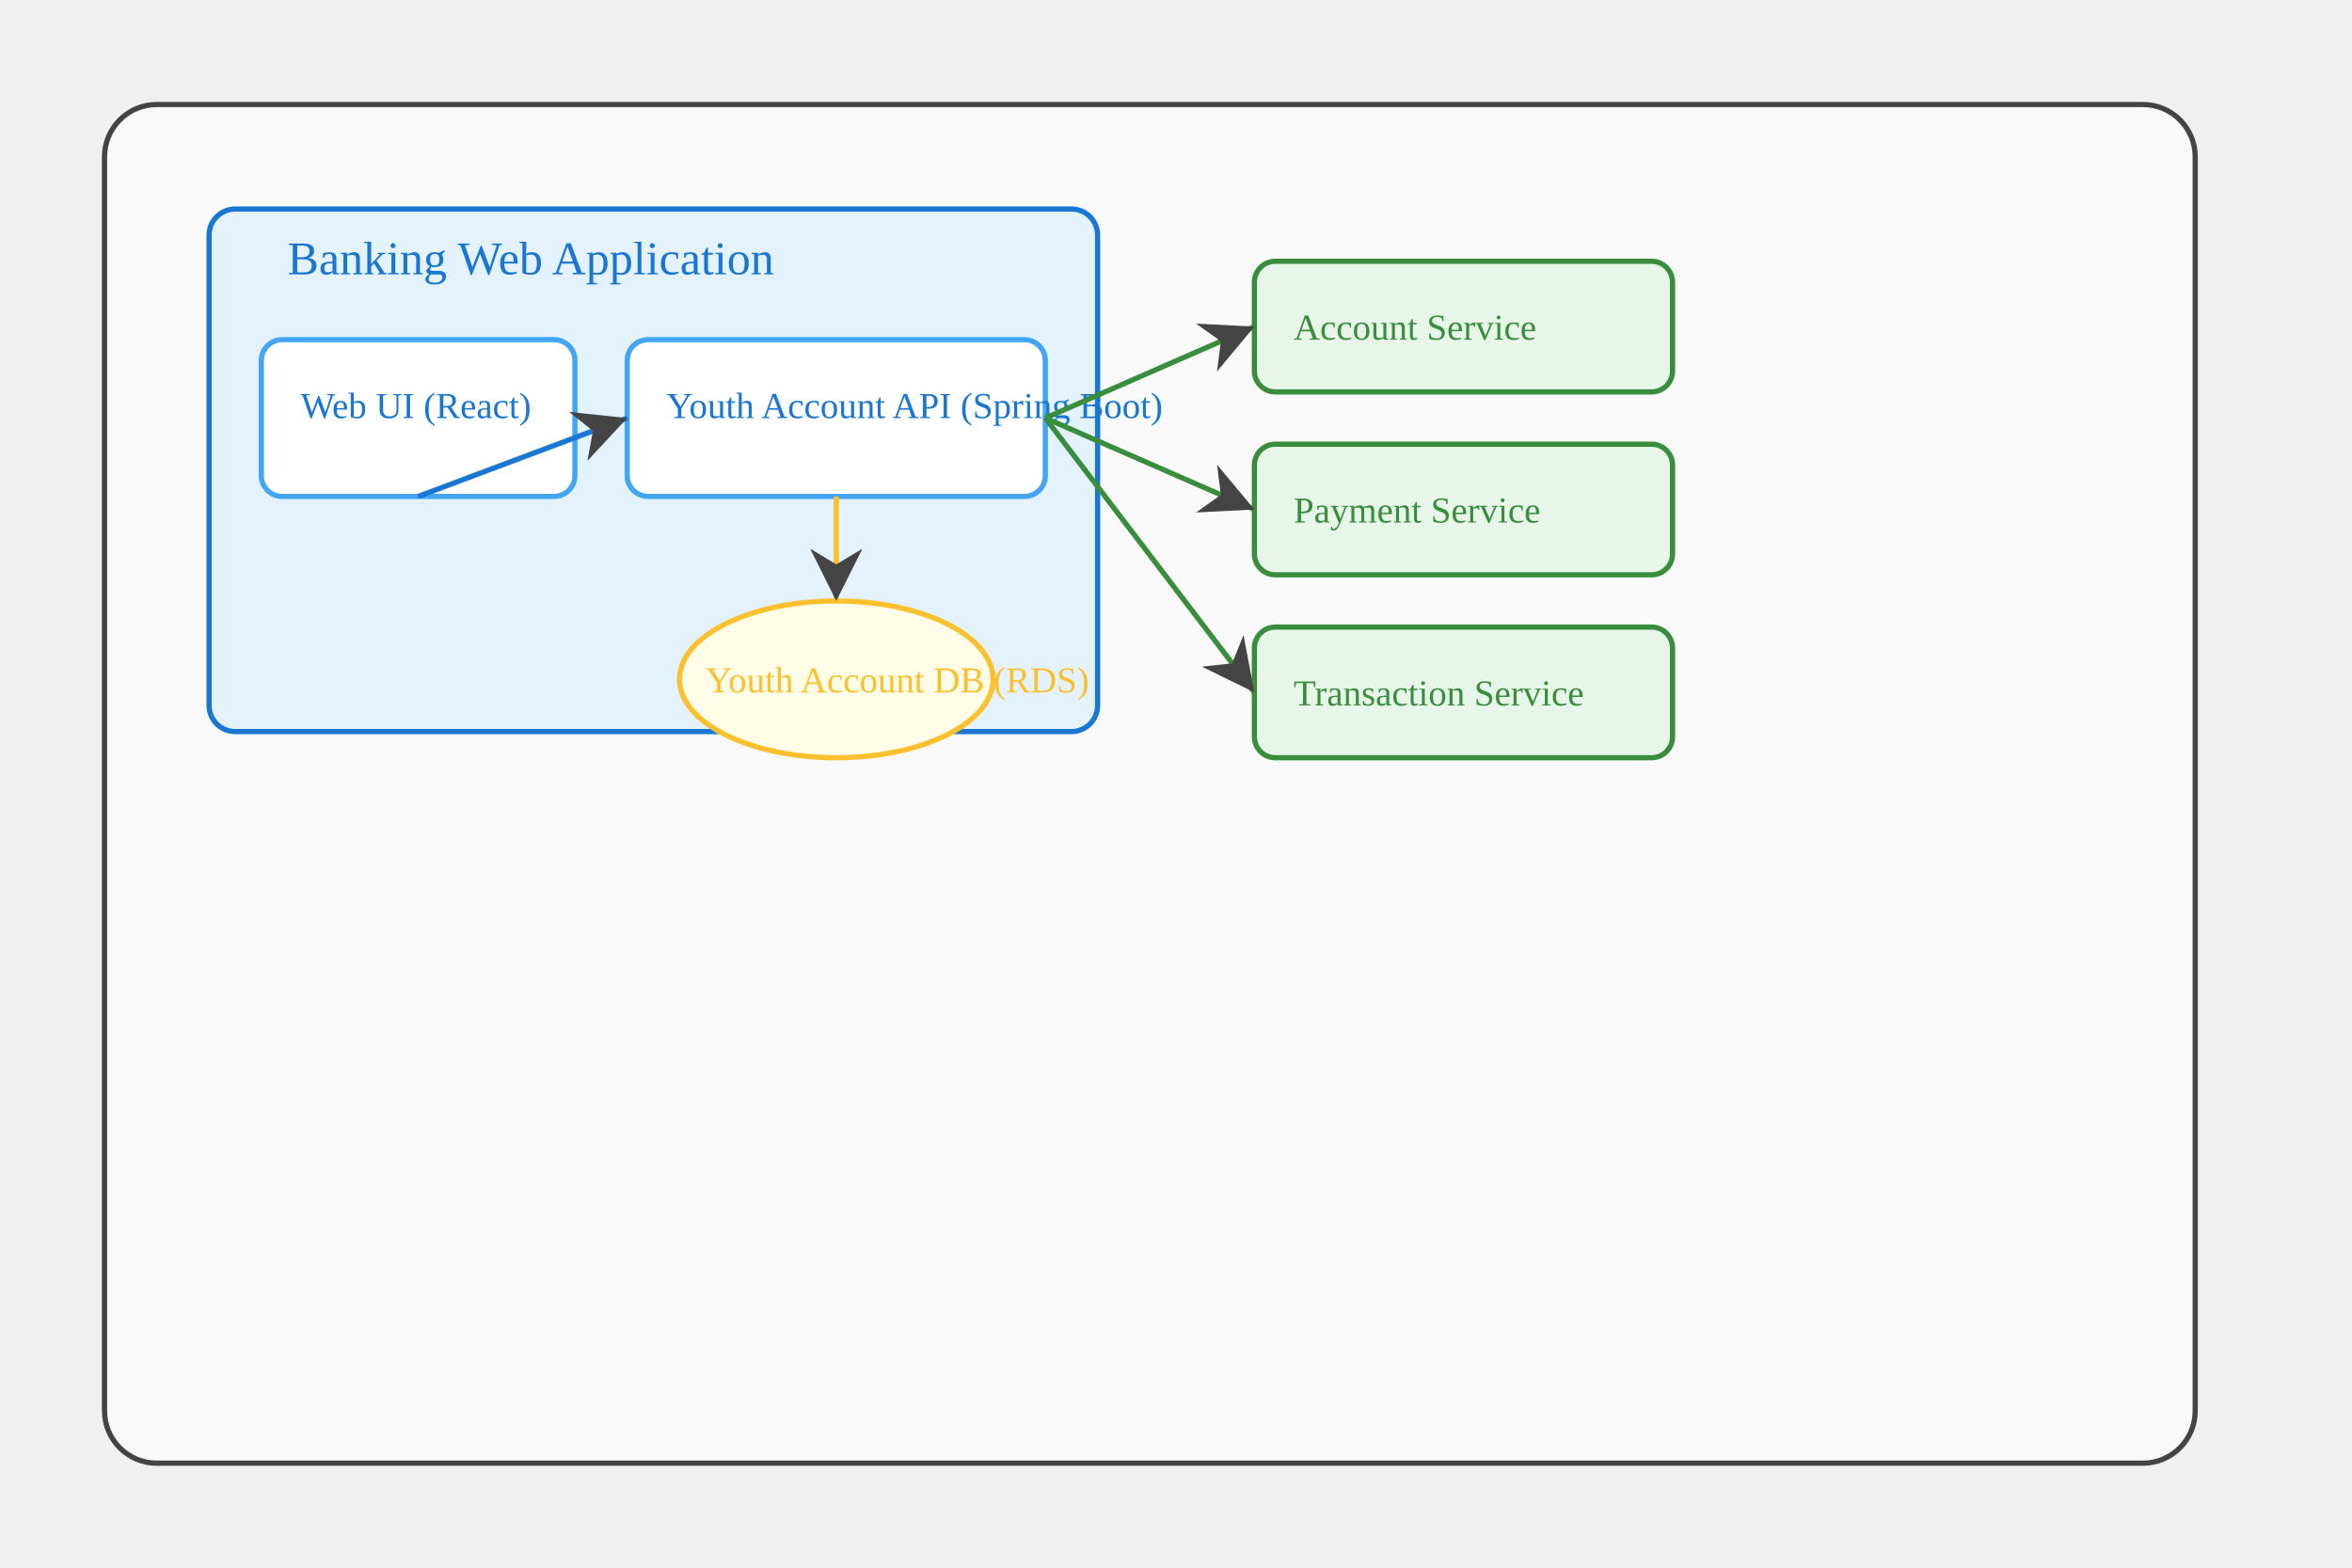
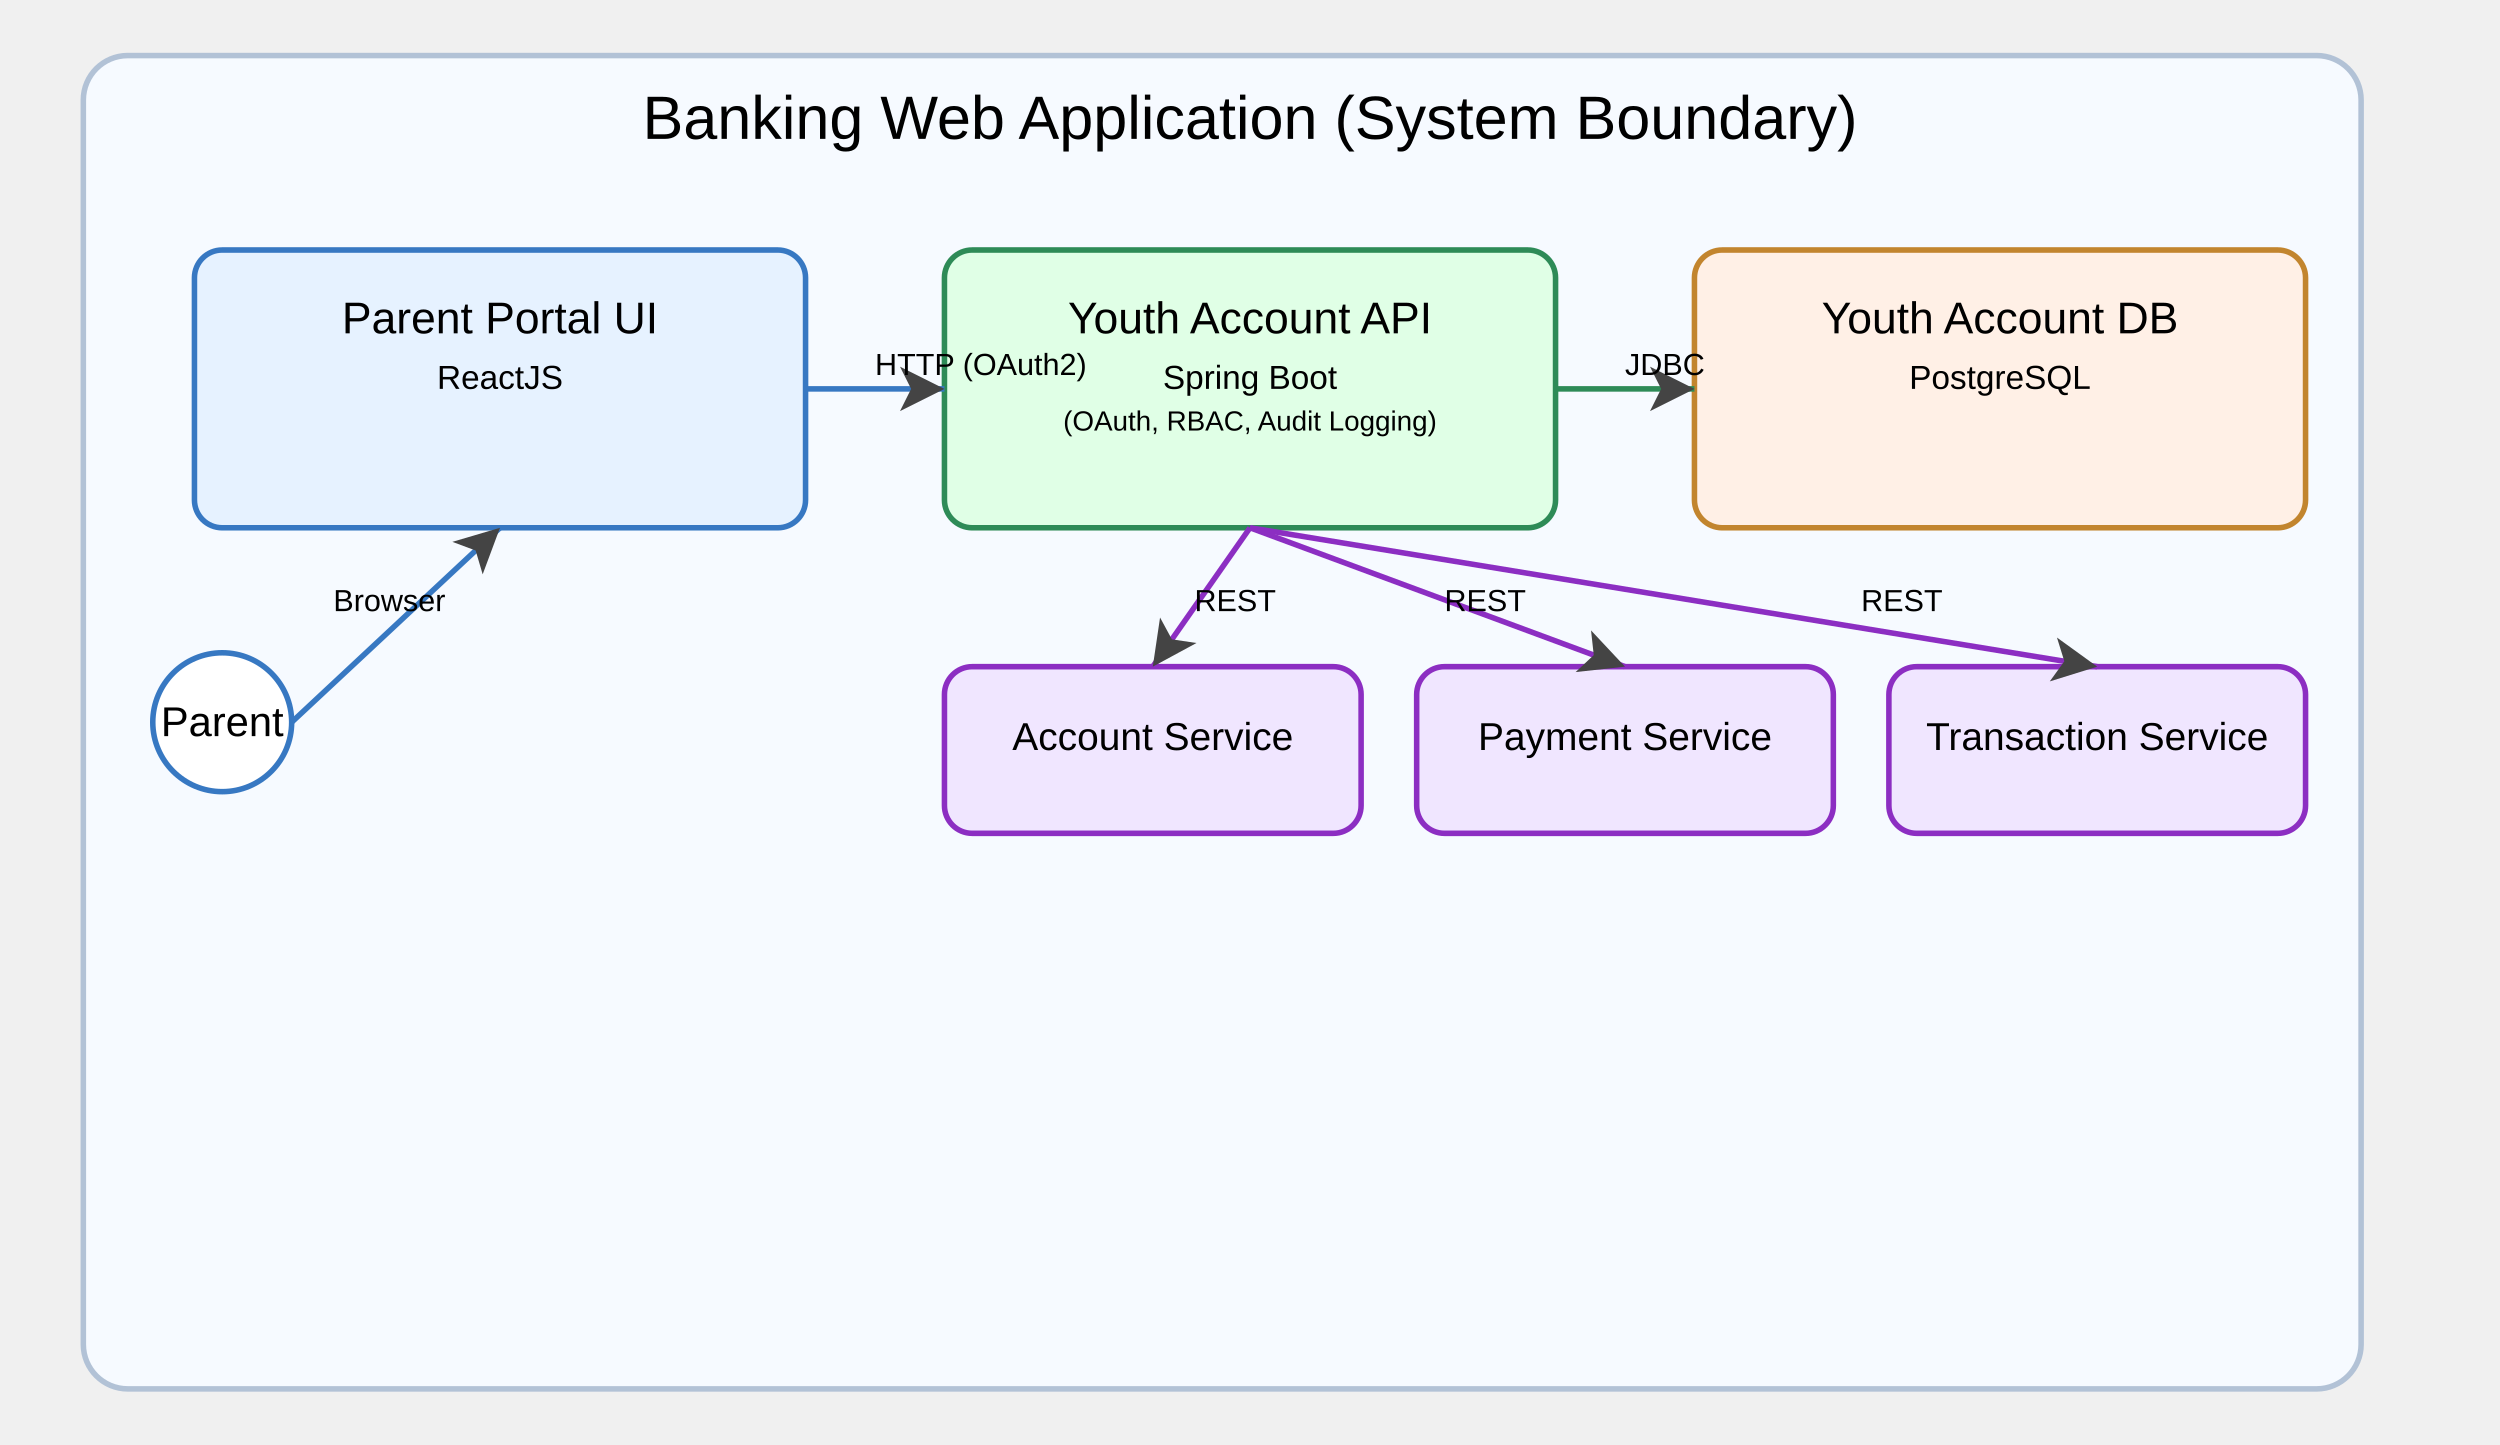
- <svg xmlns="http://www.w3.org/2000/svg" width="900" height="600" viewBox="0 0 900 600">
-   <rect x="40" y="40" width="800" height="520" rx="20" ry="20" fill="#f9f9f9" stroke="#444" stroke-width="2" />
-   <rect x="80" y="80" width="340" height="200" rx="10" ry="10" fill="#e3f2fd" stroke="#1976d2" stroke-width="2" />
-   <text x="110" y="105" font-size="18" fill="#1976d2">Banking Web Application</text>
-   <rect x="100" y="130" width="120" height="60" rx="8" ry="8" fill="#fff" stroke="#42a5f5" stroke-width="2" />
-   <text x="115" y="160" font-size="14" fill="#1976d2">Web UI (React)</text>
-   <rect x="240" y="130" width="160" height="60" rx="8" ry="8" fill="#fff" stroke="#42a5f5" stroke-width="2" />
-   <text x="255" y="160" font-size="14" fill="#1976d2">Youth Account API (Spring Boot)</text>
-   <ellipse cx="320" cy="260" rx="60" ry="30" fill="#fffde7" stroke="#fbc02d" stroke-width="2" />
-   <text x="270" y="265" font-size="14" fill="#fbc02d">Youth Account DB (RDS)</text>
-   <rect x="480" y="100" width="160" height="50" rx="8" ry="8" fill="#e8f5e9" stroke="#388e3c" stroke-width="2" />
-   <text x="495" y="130" font-size="14" fill="#388e3c">Account Service</text>
-   <rect x="480" y="170" width="160" height="50" rx="8" ry="8" fill="#e8f5e9" stroke="#388e3c" stroke-width="2" />
-   <text x="495" y="200" font-size="14" fill="#388e3c">Payment Service</text>
-   <rect x="480" y="240" width="160" height="50" rx="8" ry="8" fill="#e8f5e9" stroke="#388e3c" stroke-width="2" />
-   <text x="495" y="270" font-size="14" fill="#388e3c">Transaction Service</text>
-   <line x1="160" y1="190" x2="240" y2="160" stroke="#1976d2" stroke-width="2" marker-end="url(#arrow)" />
-   <line x1="320" y1="190" x2="320" y2="230" stroke="#fbc02d" stroke-width="2" marker-end="url(#arrow)" />
-   <line x1="400" y1="160" x2="480" y2="125" stroke="#388e3c" stroke-width="2" marker-end="url(#arrow)" />
-   <line x1="400" y1="160" x2="480" y2="195" stroke="#388e3c" stroke-width="2" marker-end="url(#arrow)" />
-   <line x1="400" y1="160" x2="480" y2="265" stroke="#388e3c" stroke-width="2" marker-end="url(#arrow)" />
+ <svg xmlns="http://www.w3.org/2000/svg" width="900" height="520">
+   <rect x="30" y="20" width="820" height="480" rx="16" fill="#f6faff" stroke="#b2c2d6" stroke-width="2" />
+   <text x="450" y="50" font-size="22" text-anchor="middle" font-family="Arial">Banking Web Application (System Boundary)</text>
+   <rect x="70" y="90" width="220" height="100" rx="10" fill="#e6f2ff" stroke="#3778c2" stroke-width="2" />
+   <text x="180" y="120" font-size="16" text-anchor="middle" font-family="Arial">Parent Portal UI</text>
+   <text x="180" y="140" font-size="12" text-anchor="middle" font-family="Arial">ReactJS</text>
+   <rect x="340" y="90" width="220" height="100" rx="10" fill="#e0ffe6" stroke="#2e8b57" stroke-width="2" />
+   <text x="450" y="120" font-size="16" text-anchor="middle" font-family="Arial">Youth Account API</text>
+   <text x="450" y="140" font-size="12" text-anchor="middle" font-family="Arial">Spring Boot</text>
+   <text x="450" y="155" font-size="10" text-anchor="middle" font-family="Arial">(OAuth, RBAC, Audit Logging)</text>
+   <rect x="610" y="90" width="220" height="100" rx="10" fill="#fff0e6" stroke="#c2852e" stroke-width="2" />
+   <text x="720" y="120" font-size="16" text-anchor="middle" font-family="Arial">Youth Account DB</text>
+   <text x="720" y="140" font-size="12" text-anchor="middle" font-family="Arial">PostgreSQL</text>
+   <rect x="340" y="240" width="150" height="60" rx="10" fill="#f0e6ff" stroke="#8c2ec2" stroke-width="2" />
+   <text x="415" y="270" font-size="14" text-anchor="middle" font-family="Arial">Account Service</text>
+   <rect x="510" y="240" width="150" height="60" rx="10" fill="#f0e6ff" stroke="#8c2ec2" stroke-width="2" />
+   <text x="585" y="270" font-size="14" text-anchor="middle" font-family="Arial">Payment Service</text>
+   <rect x="680" y="240" width="150" height="60" rx="10" fill="#f0e6ff" stroke="#8c2ec2" stroke-width="2" />
+   <text x="755" y="270" font-size="14" text-anchor="middle" font-family="Arial">Transaction Service</text>
+   <line x1="290" y1="140" x2="340" y2="140" stroke="#3778c2" stroke-width="2" marker-end="url(#arrow)" />
+   <text x="315" y="135" font-size="11" font-family="Arial">HTTP (OAuth2)</text>
+   <line x1="560" y1="140" x2="610" y2="140" stroke="#2e8b57" stroke-width="2" marker-end="url(#arrow)" />
+   <text x="585" y="135" font-size="11" font-family="Arial">JDBC</text>
+   <line x1="450" y1="190" x2="415" y2="240" stroke="#8c2ec2" stroke-width="2" marker-end="url(#arrow)" />
+   <text x="430" y="220" font-size="11" font-family="Arial">REST</text>
+   <line x1="450" y1="190" x2="585" y2="240" stroke="#8c2ec2" stroke-width="2" marker-end="url(#arrow)" />
+   <text x="520" y="220" font-size="11" font-family="Arial">REST</text>
+   <line x1="450" y1="190" x2="755" y2="240" stroke="#8c2ec2" stroke-width="2" marker-end="url(#arrow)" />
+   <text x="670" y="220" font-size="11" font-family="Arial">REST</text>
+   <circle cx="80" cy="260" r="25" fill="#fff" stroke="#3778c2" stroke-width="2" />
+   <text x="80" y="265" font-size="15" text-anchor="middle" font-family="Arial">Parent</text>
+   <line x1="105" y1="260" x2="180" y2="190" stroke="#3778c2" stroke-width="2" marker-end="url(#arrow)" />
+   <text x="120" y="220" font-size="11" font-family="Arial">Browser</text>
  <defs>
-     <marker id="arrow" markerWidth="10" markerHeight="10" refX="10" refY="5" orient="auto" markerUnits="strokeWidth">
-       <path d="M0,0 L10,5 L0,10 L3,5 Z" fill="#444" />
+     <marker id="arrow" markerWidth="8" markerHeight="8" refX="8" refY="4" orient="auto" markerUnits="strokeWidth">
+       <path d="M0,0 L8,4 L0,8 L2,4 Z" fill="#444" />
    </marker>
  </defs>
</svg>
